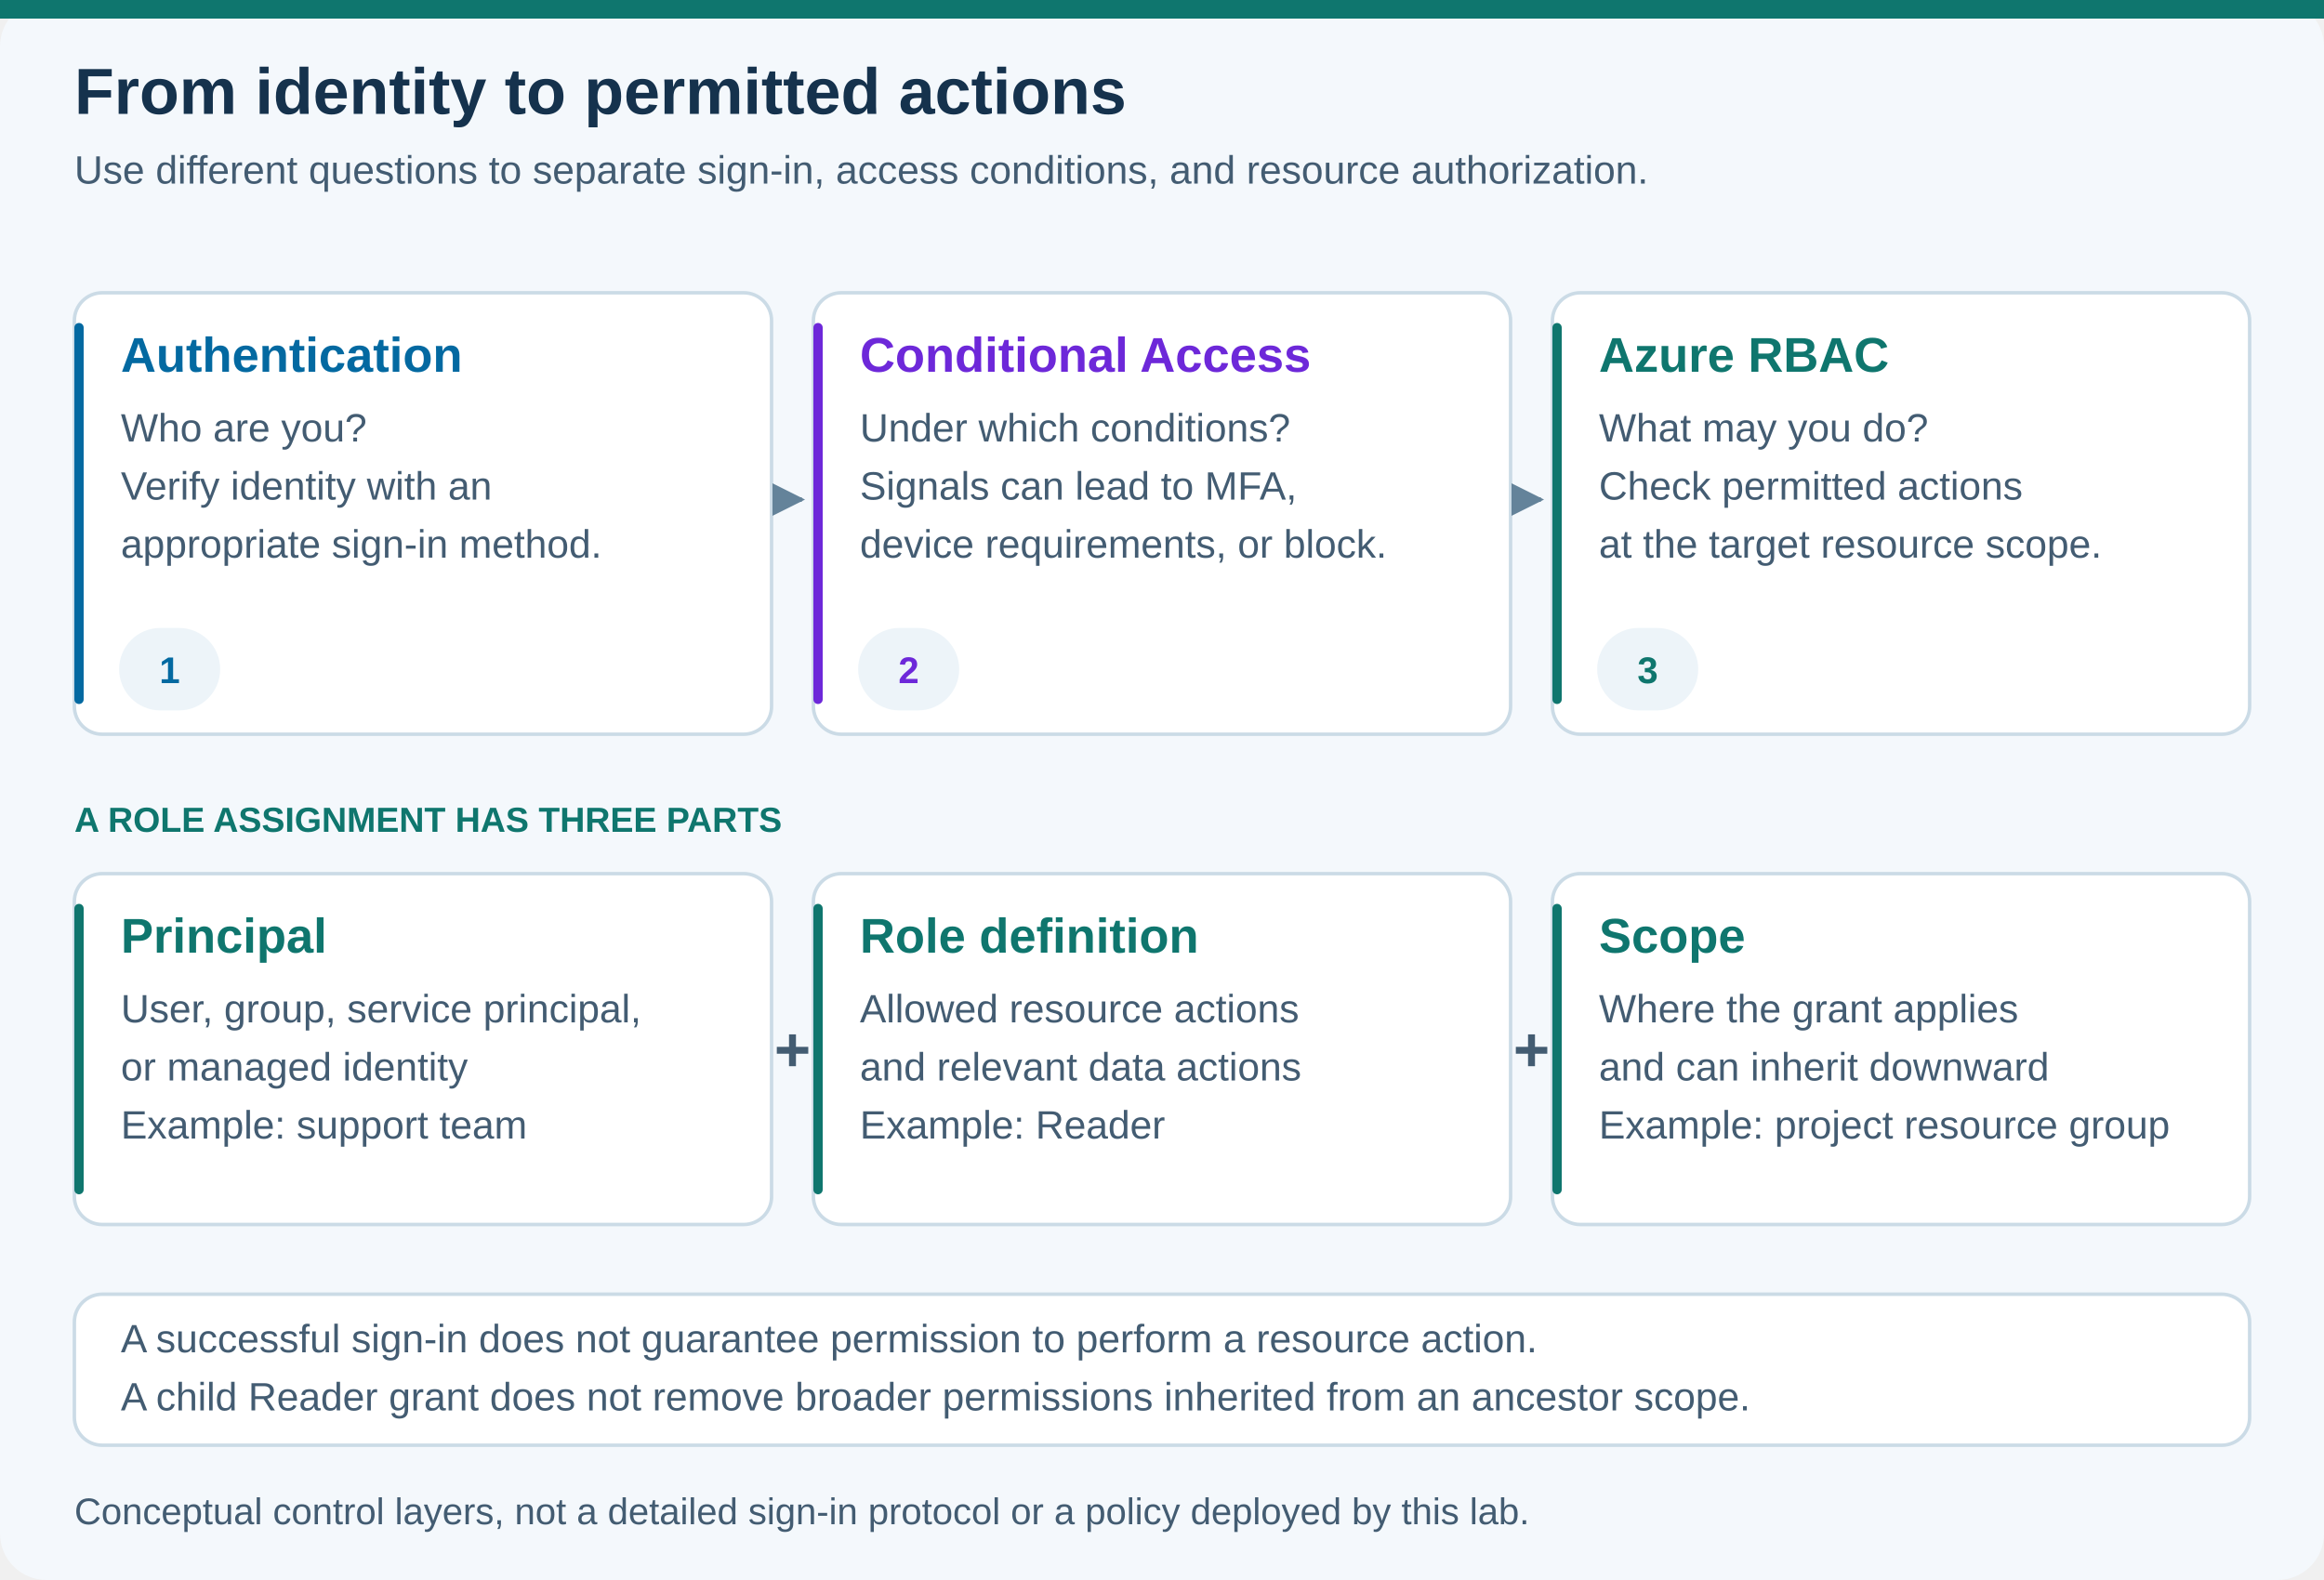
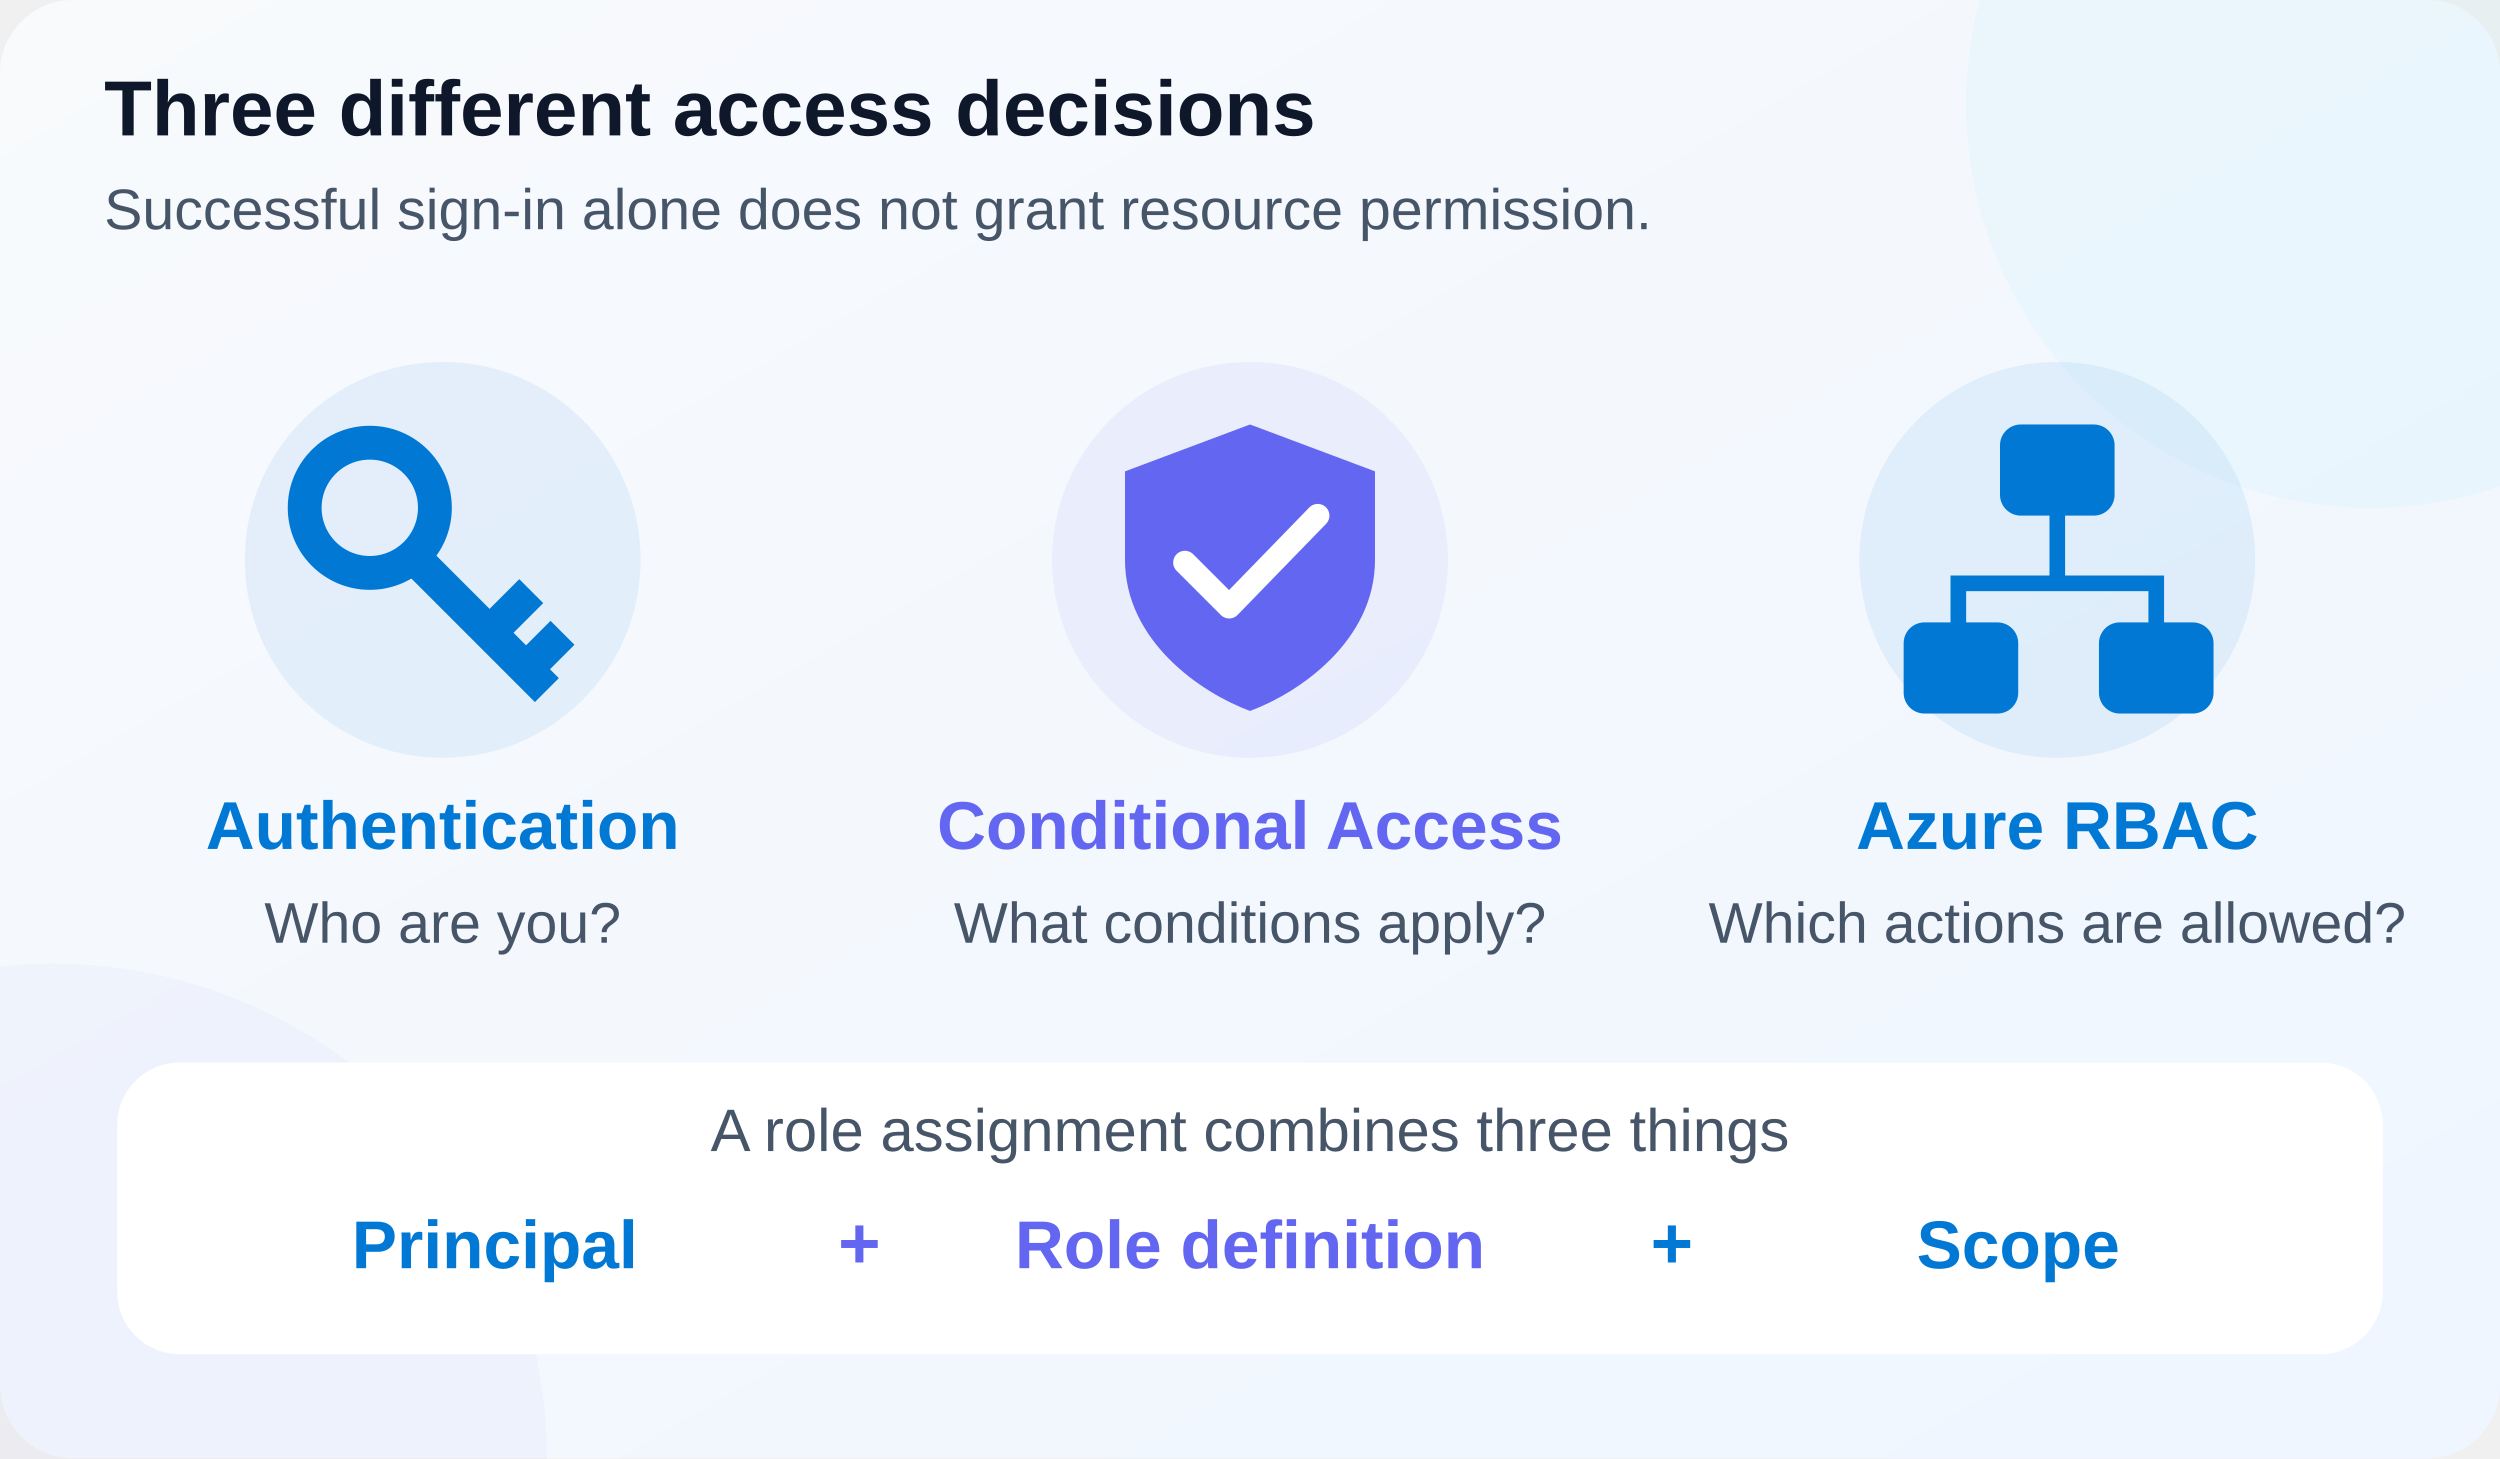
- <svg xmlns="http://www.w3.org/2000/svg" viewBox="0 0 1000 680" width="1000" height="680" role="img" aria-labelledby="title desc">
+ <svg xmlns="http://www.w3.org/2000/svg" viewBox="0 0 960 560" width="960" height="560" role="img" aria-labelledby="title desc">
  <defs>
-     <marker id="arrow" viewBox="0 0 10 10" refX="9" refY="5" markerWidth="7" markerHeight="7" orient="auto-start-reverse">
-       <path d="M 0 0 L 10 5 L 0 10 z" fill="#64839a" />
+     <linearGradient id="canvas" x2="1" y2="1">
+       <stop stop-color="#F8FAFC" />
+       <stop offset="1" stop-color="#EFF6FF" />
+     </linearGradient>
+     <linearGradient id="cloud" x2="0.8" y2="1">
+       <stop stop-color="#E0F2FE" />
+       <stop offset="1" stop-color="#A5B4FC" />
+     </linearGradient>
+     <marker id="arrow" viewBox="0 0 10 10" refX="8" refY="5" markerWidth="8" markerHeight="8" orient="auto">
+       <path d="M1 1L9 5L1 9Z" fill="#0078D4" />
    </marker>
  </defs>
-   <rect width="1000" height="680" rx="20" fill="#f4f8fc" />
-   <rect x="0" y="0" width="1000" height="8" fill="#0f766e" />
-   <text x="32" y="49" font-family="Segoe UI,Arial,sans-serif" font-size="28" fill="#15324d" font-weight="700" text-anchor="start">From identity to permitted actions</text>
-   <text x="32" y="79" font-family="Segoe UI,Arial,sans-serif" font-size="17" fill="#435c72" font-weight="400" text-anchor="start">Use different questions to separate sign-in, access conditions, and resource authorization.</text>
-   <rect x="32" y="126" width="300" height="190" rx="12" fill="#ffffff" stroke="#cbdbe6" stroke-width="1.5" />
-   <rect x="32" y="139" width="4" height="164" rx="2" fill="#0369a1" />
-   <text x="52" y="160" font-family="Segoe UI,Arial,sans-serif" font-size="21" fill="#0369a1" font-weight="700" text-anchor="start">Authentication</text>
-   <text x="52" y="190" font-family="Segoe UI,Arial,sans-serif" font-size="17" fill="#435c72" font-weight="400" text-anchor="start">Who are you?</text>
-   <text x="52" y="215" font-family="Segoe UI,Arial,sans-serif" font-size="17" fill="#435c72" font-weight="400" text-anchor="start">Verify identity with an</text>
-   <text x="52" y="240" font-family="Segoe UI,Arial,sans-serif" font-size="17" fill="#435c72" font-weight="400" text-anchor="start">appropriate sign-in method.</text>
-   <rect x="52" y="271" width="42" height="34" rx="17" fill="#edf4f9" stroke="#edf4f9" stroke-width="1.5" />
-   <text x="73.0" y="294" font-family="Segoe UI,Arial,sans-serif" font-size="16" fill="#0369a1" font-weight="700" text-anchor="middle">1</text>
-   <rect x="350" y="126" width="300" height="190" rx="12" fill="#ffffff" stroke="#cbdbe6" stroke-width="1.5" />
-   <rect x="350" y="139" width="4" height="164" rx="2" fill="#6d28d9" />
-   <text x="370" y="160" font-family="Segoe UI,Arial,sans-serif" font-size="21" fill="#6d28d9" font-weight="700" text-anchor="start">Conditional Access</text>
-   <text x="370" y="190" font-family="Segoe UI,Arial,sans-serif" font-size="17" fill="#435c72" font-weight="400" text-anchor="start">Under which conditions?</text>
-   <text x="370" y="215" font-family="Segoe UI,Arial,sans-serif" font-size="17" fill="#435c72" font-weight="400" text-anchor="start">Signals can lead to MFA,</text>
-   <text x="370" y="240" font-family="Segoe UI,Arial,sans-serif" font-size="17" fill="#435c72" font-weight="400" text-anchor="start">device requirements, or block.</text>
-   <rect x="370" y="271" width="42" height="34" rx="17" fill="#edf4f9" stroke="#edf4f9" stroke-width="1.5" />
-   <text x="391.0" y="294" font-family="Segoe UI,Arial,sans-serif" font-size="16" fill="#6d28d9" font-weight="700" text-anchor="middle">2</text>
-   <rect x="668" y="126" width="300" height="190" rx="12" fill="#ffffff" stroke="#cbdbe6" stroke-width="1.5" />
-   <rect x="668" y="139" width="4" height="164" rx="2" fill="#0f766e" />
-   <text x="688" y="160" font-family="Segoe UI,Arial,sans-serif" font-size="21" fill="#0f766e" font-weight="700" text-anchor="start">Azure RBAC</text>
-   <text x="688" y="190" font-family="Segoe UI,Arial,sans-serif" font-size="17" fill="#435c72" font-weight="400" text-anchor="start">What may you do?</text>
-   <text x="688" y="215" font-family="Segoe UI,Arial,sans-serif" font-size="17" fill="#435c72" font-weight="400" text-anchor="start">Check permitted actions</text>
-   <text x="688" y="240" font-family="Segoe UI,Arial,sans-serif" font-size="17" fill="#435c72" font-weight="400" text-anchor="start">at the target resource scope.</text>
-   <rect x="688" y="271" width="42" height="34" rx="17" fill="#edf4f9" stroke="#edf4f9" stroke-width="1.5" />
-   <text x="709.0" y="294" font-family="Segoe UI,Arial,sans-serif" font-size="16" fill="#0f766e" font-weight="700" text-anchor="middle">3</text>
-   <line x1="334" y1="215" x2="345" y2="215" stroke="#64839a" stroke-width="2" marker-end="url(#arrow)" />
-   <line x1="652" y1="215" x2="663" y2="215" stroke="#64839a" stroke-width="2" marker-end="url(#arrow)" />
-   <text x="32" y="358" font-family="Segoe UI,Arial,sans-serif" font-size="15" fill="#0f766e" font-weight="700" text-anchor="start">A ROLE ASSIGNMENT HAS THREE PARTS</text>
-   <rect x="32" y="376" width="300" height="151" rx="12" fill="#ffffff" stroke="#cbdbe6" stroke-width="1.5" />
-   <rect x="32" y="389" width="4" height="125" rx="2" fill="#0f766e" />
-   <text x="52" y="410" font-family="Segoe UI,Arial,sans-serif" font-size="21" fill="#0f766e" font-weight="700" text-anchor="start">Principal</text>
-   <text x="52" y="440" font-family="Segoe UI,Arial,sans-serif" font-size="17" fill="#435c72" font-weight="400" text-anchor="start">User, group, service principal,</text>
-   <text x="52" y="465" font-family="Segoe UI,Arial,sans-serif" font-size="17" fill="#435c72" font-weight="400" text-anchor="start">or managed identity</text>
-   <text x="52" y="490" font-family="Segoe UI,Arial,sans-serif" font-size="17" fill="#435c72" font-weight="400" text-anchor="start">Example: support team</text>
-   <rect x="350" y="376" width="300" height="151" rx="12" fill="#ffffff" stroke="#cbdbe6" stroke-width="1.5" />
-   <rect x="350" y="389" width="4" height="125" rx="2" fill="#0f766e" />
-   <text x="370" y="410" font-family="Segoe UI,Arial,sans-serif" font-size="21" fill="#0f766e" font-weight="700" text-anchor="start">Role definition</text>
-   <text x="370" y="440" font-family="Segoe UI,Arial,sans-serif" font-size="17" fill="#435c72" font-weight="400" text-anchor="start">Allowed resource actions</text>
-   <text x="370" y="465" font-family="Segoe UI,Arial,sans-serif" font-size="17" fill="#435c72" font-weight="400" text-anchor="start">and relevant data actions</text>
-   <text x="370" y="490" font-family="Segoe UI,Arial,sans-serif" font-size="17" fill="#435c72" font-weight="400" text-anchor="start">Example: Reader</text>
-   <rect x="668" y="376" width="300" height="151" rx="12" fill="#ffffff" stroke="#cbdbe6" stroke-width="1.5" />
-   <rect x="668" y="389" width="4" height="125" rx="2" fill="#0f766e" />
-   <text x="688" y="410" font-family="Segoe UI,Arial,sans-serif" font-size="21" fill="#0f766e" font-weight="700" text-anchor="start">Scope</text>
-   <text x="688" y="440" font-family="Segoe UI,Arial,sans-serif" font-size="17" fill="#435c72" font-weight="400" text-anchor="start">Where the grant applies</text>
-   <text x="688" y="465" font-family="Segoe UI,Arial,sans-serif" font-size="17" fill="#435c72" font-weight="400" text-anchor="start">and can inherit downward</text>
-   <text x="688" y="490" font-family="Segoe UI,Arial,sans-serif" font-size="17" fill="#435c72" font-weight="400" text-anchor="start">Example: project resource group</text>
-   <text x="341" y="461" font-family="Segoe UI,Arial,sans-serif" font-size="27" fill="#435c72" font-weight="700" text-anchor="middle">+</text>
-   <text x="659" y="461" font-family="Segoe UI,Arial,sans-serif" font-size="27" fill="#435c72" font-weight="700" text-anchor="middle">+</text>
-   <rect x="32" y="557" width="936" height="65" rx="12" fill="#ffffff" stroke="#cbdbe6" stroke-width="1.5" />
-   <text x="52" y="582" font-family="Segoe UI,Arial,sans-serif" font-size="17" fill="#435c72" font-weight="400" text-anchor="start">A successful sign-in does not guarantee permission to perform a resource action.</text>
-   <text x="52" y="607" font-family="Segoe UI,Arial,sans-serif" font-size="17" fill="#435c72" font-weight="400" text-anchor="start">A child Reader grant does not remove broader permissions inherited from an ancestor scope.</text>
-   <text x="32" y="656" font-family="Segoe UI,Arial,sans-serif" font-size="16" fill="#435c72" font-weight="400" text-anchor="start">Conceptual control layers, not a detailed sign-in protocol or a policy deployed by this lab.</text>
+   <rect width="960" height="560" rx="28" fill="url(#canvas)" />
+   <circle cx="910" cy="40" r="155" fill="#22D3EE" opacity="0.05" />
+   <circle cx="20" cy="560" r="190" fill="#6366F1" opacity="0.04" />
+   <g font-family="Segoe UI,Arial,sans-serif">
+     <text x="40" y="52" font-size="30" fill="#0F172A" font-weight="700" text-anchor="start">Three different access decisions</text>
+     <text x="40" y="88" font-size="22" fill="#475569" font-weight="400" text-anchor="start">Successful sign-in alone does not grant resource permission.</text>
+     <circle cx="170" cy="215" r="76" fill="#0078D4" opacity="0.08" />
+     <g transform="translate(110 155) scale(1)" color="#0078D4">
+       <circle cx="32" cy="40" r="25" fill="none" stroke="currentColor" stroke-width="13" />
+       <path d="M49 59L100 110M78 88L94 72M92 102L106 88" stroke="currentColor" stroke-width="13" stroke-linejoin="round" />
+     </g>
+     <text x="170" y="326" font-size="26" fill="#0078D4" font-weight="700" text-anchor="middle">Authentication</text>
+     <text x="170" y="362" font-size="22" fill="#475569" font-weight="400" text-anchor="middle">Who are you?</text>
+     <circle cx="480" cy="215" r="76" fill="#6366F1" opacity="0.08" />
+     <g transform="translate(420 155) scale(1)" color="#6366F1">
+       <path d="M60 8L108 26V60C108 91 79 111 60 118C41 111 12 91 12 60V26Z" fill="currentColor" />
+       <path d="M35 61L52 78L86 43" fill="none" stroke="#FFFFFF" stroke-width="9" stroke-linecap="round" stroke-linejoin="round" />
+     </g>
+     <text x="480" y="326" font-size="26" fill="#6366F1" font-weight="700" text-anchor="middle">Conditional Access</text>
+     <text x="480" y="362" font-size="22" fill="#475569" font-weight="400" text-anchor="middle">What conditions apply?</text>
+     <circle cx="790" cy="215" r="76" fill="#0078D4" opacity="0.08" />
+     <g transform="translate(730 155) scale(1)" color="#0078D4">
+       <path d="M60 41V69M22 88V69H98V88" stroke="currentColor" stroke-width="6" fill="none" />
+       <rect x="38" y="8" width="44" height="35" rx="8" fill="currentColor" />
+       <rect x="1" y="84" width="44" height="35" rx="8" fill="currentColor" />
+       <rect x="76" y="84" width="44" height="35" rx="8" fill="currentColor" />
+     </g>
+     <text x="790" y="326" font-size="26" fill="#0078D4" font-weight="700" text-anchor="middle">Azure RBAC</text>
+     <text x="790" y="362" font-size="22" fill="#475569" font-weight="400" text-anchor="middle">Which actions are allowed?</text>
+     <rect x="45" y="408" width="870" height="112" rx="24" fill="#FFFFFF" stroke="none" stroke-width="2" />
+     <text x="480" y="442" font-size="23" fill="#475569" font-weight="400" text-anchor="middle">A role assignment combines three things</text>
+     <text x="190" y="487" font-size="26" fill="#0078D4" font-weight="700" text-anchor="middle">Principal</text>
+     <text x="330" y="487" font-size="28" fill="#6366F1" font-weight="700" text-anchor="middle">+</text>
+     <text x="480" y="487" font-size="26" fill="#6366F1" font-weight="700" text-anchor="middle">Role definition</text>
+     <text x="642" y="487" font-size="28" fill="#0078D4" font-weight="700" text-anchor="middle">+</text>
+     <text x="775" y="487" font-size="26" fill="#0078D4" font-weight="700" text-anchor="middle">Scope</text>
+   </g>
</svg>
